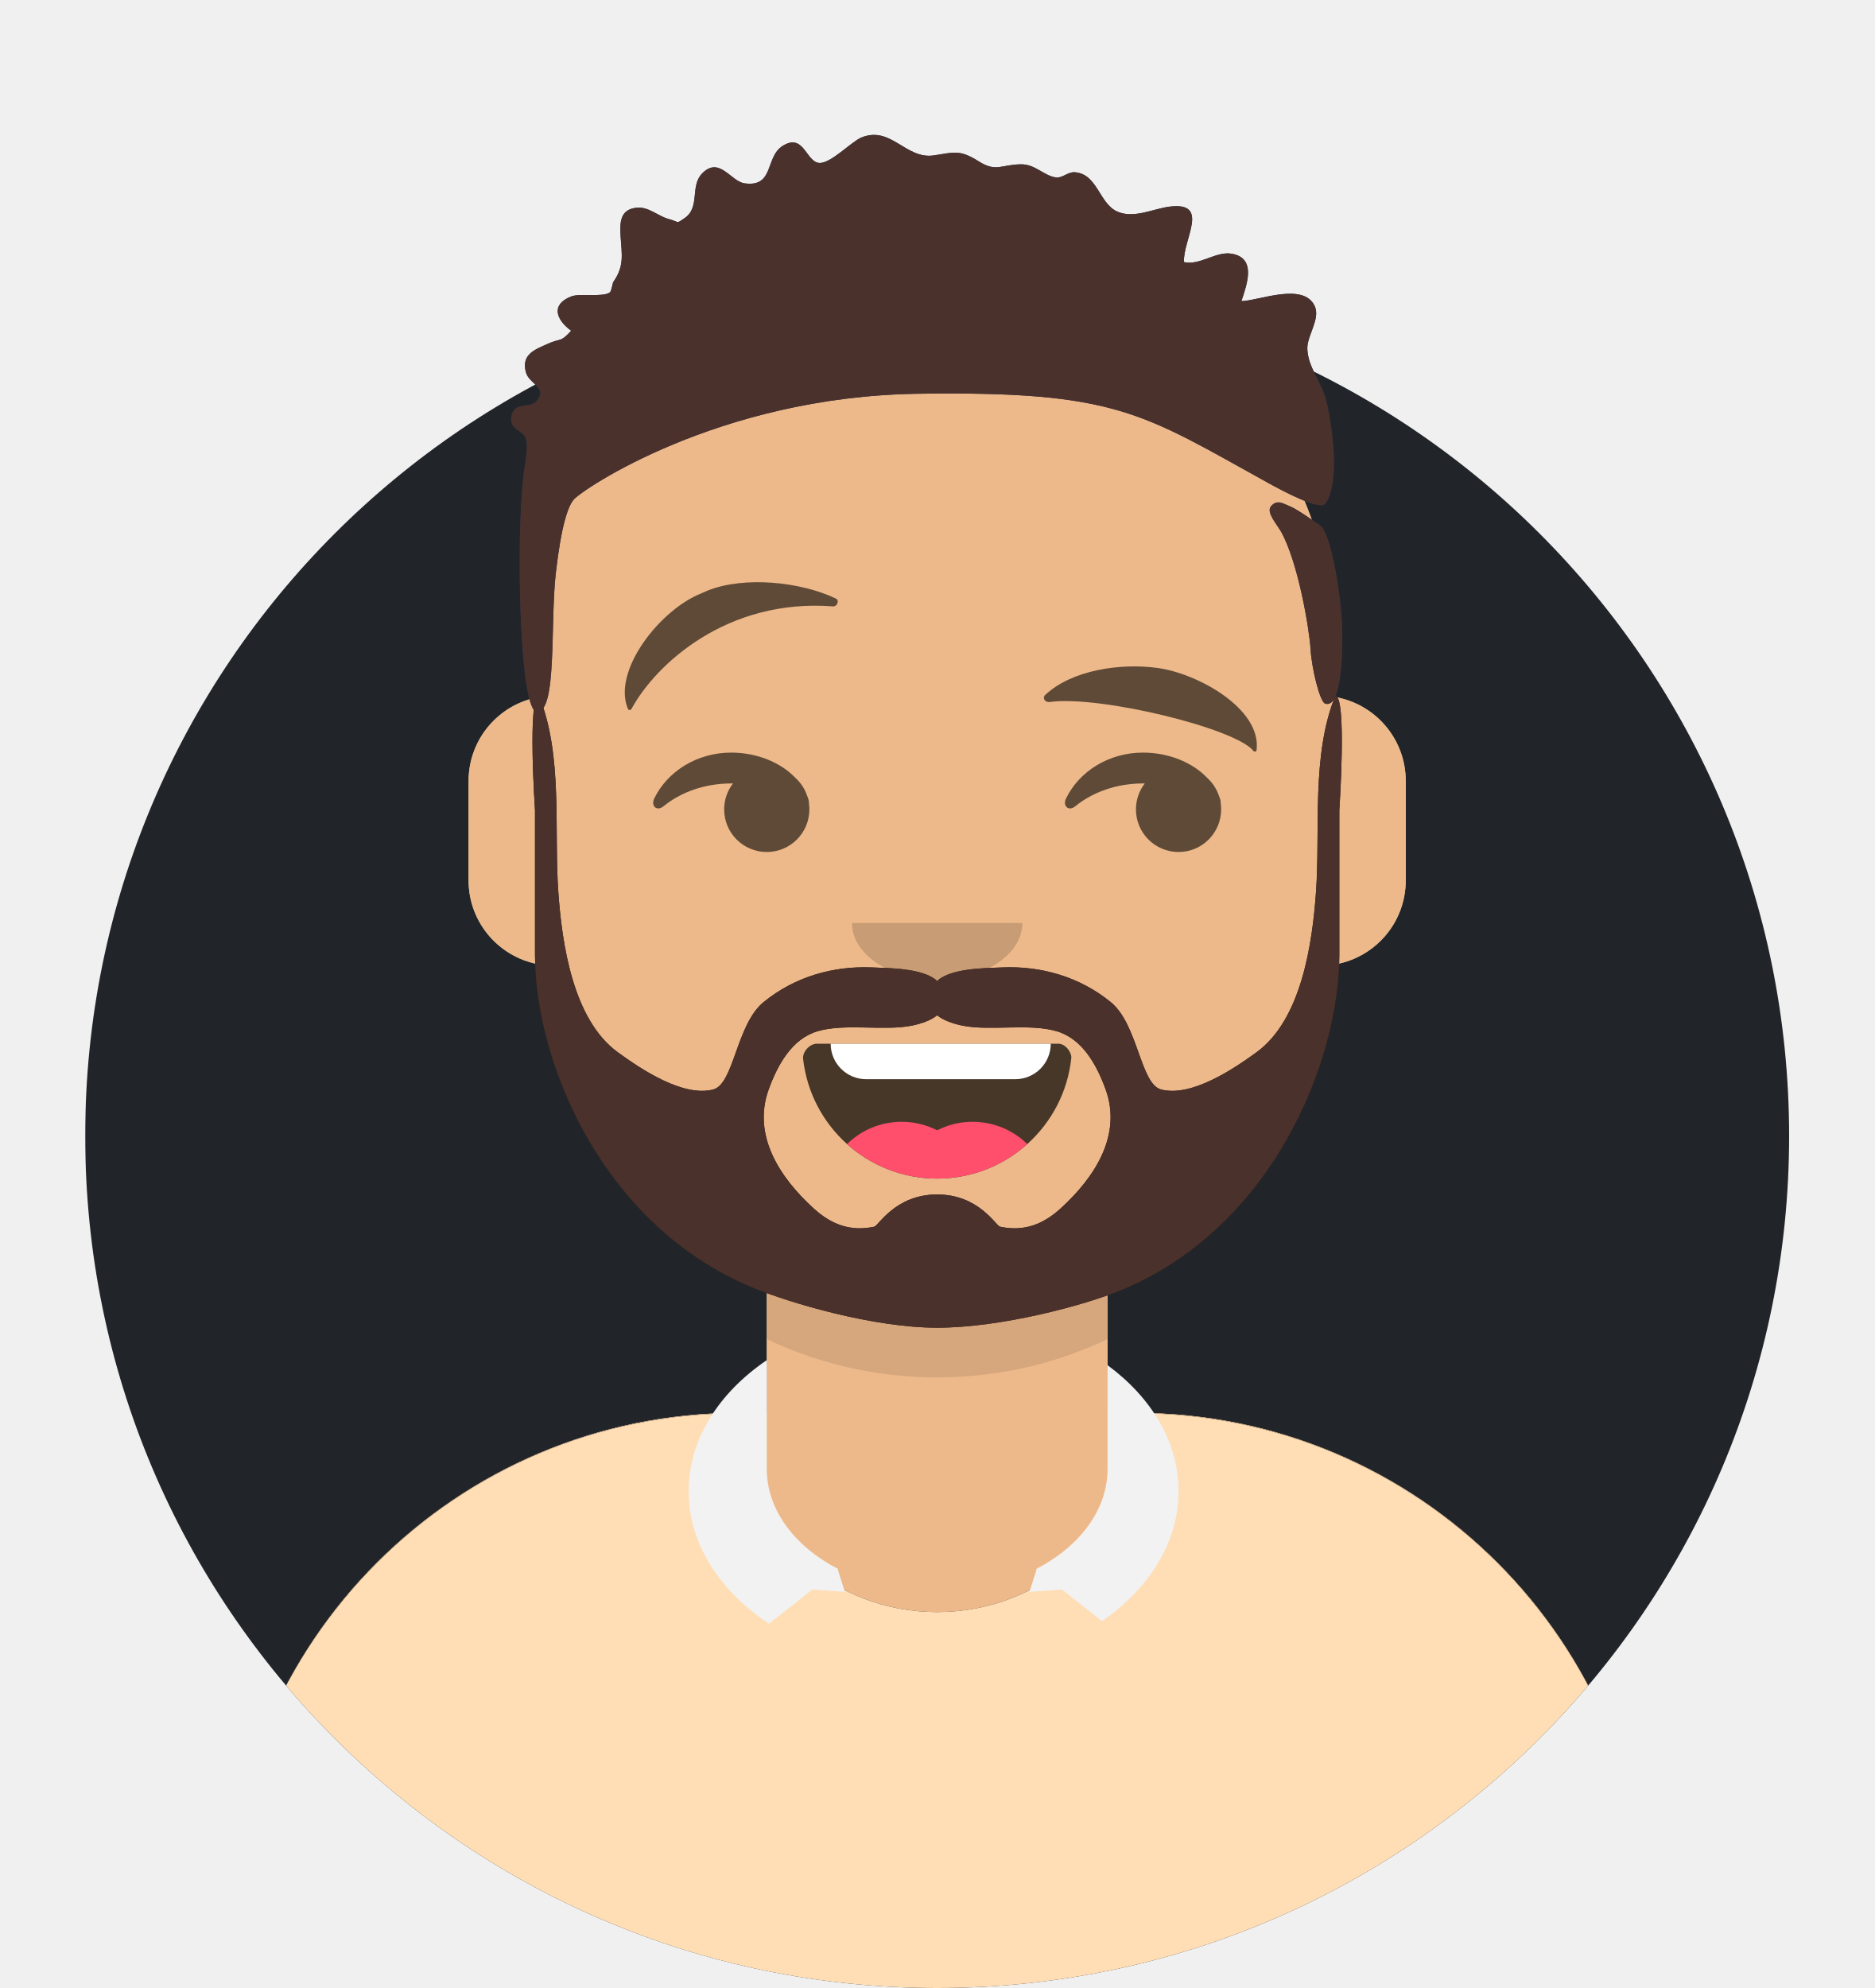
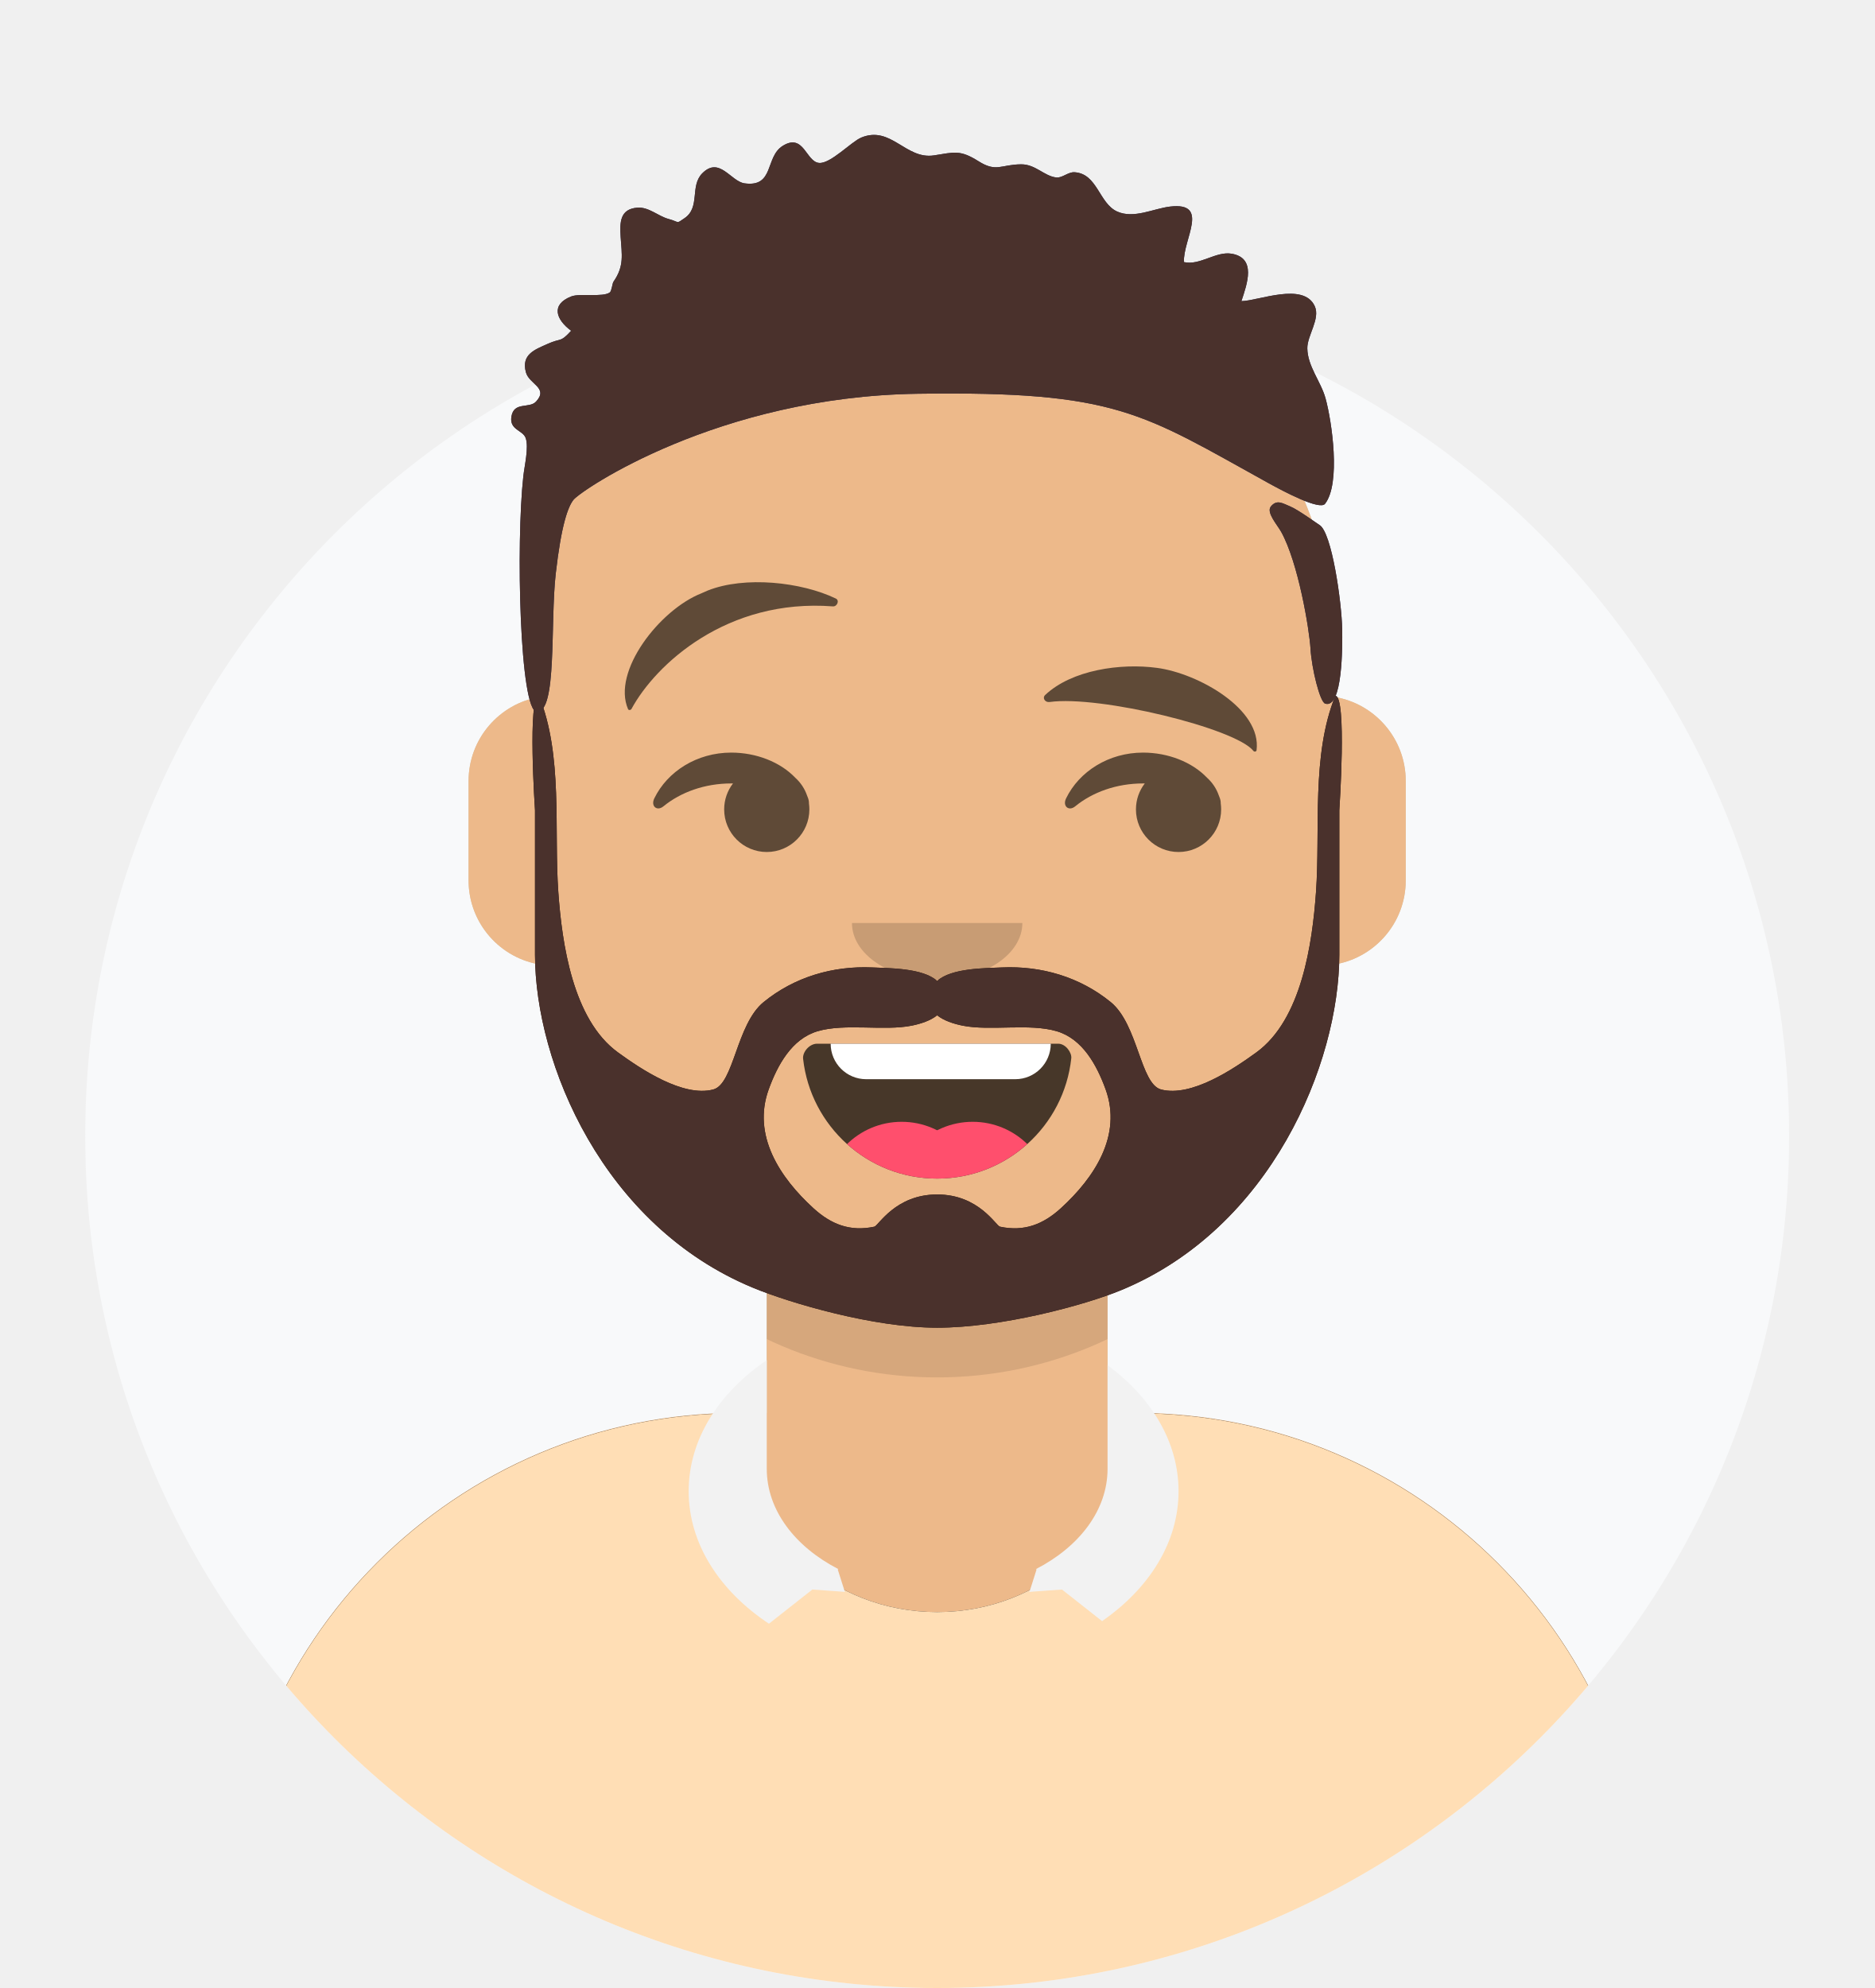
<svg xmlns="http://www.w3.org/2000/svg" xmlns:xlink="http://www.w3.org/1999/xlink" width="264px" height="280px" viewBox="0 0 264 280" version="1.1">
  <defs>
    <circle id="react-path-1" cx="120" cy="120" r="120" />
    <path d="M12,160 C12,226.274 65.726,280 132,280 C198.274,280 252,226.274 252,160 L264,160 L264,-1.42108547e-14 L-3.19744231e-14,-1.42108547e-14 L-3.19744231e-14,160 L12,160 Z" id="react-path-2" />
    <path d="M124,144.611 L124,163 L128,163 L128,163 C167.765,163 200,195.235 200,235 L200,244 L0,244 L0,235 C-4.86974701e-15,195.235 32.235,163 72,163 L72,163 L76,163 L76,144.611 C58.763,136.422 46.372,119.687 44.305,99.881 C38.48,99.058 34,94.052 34,88 L34,74 C34,68.054 38.325,63.118 44,62.166 L44,56 L44,56 C44,25.072 69.072,5.68137151e-15 100,0 L100,0 L100,0 C130.928,-5.68137151e-15 156,25.072 156,56 L156,62.166 C161.675,63.118 166,68.054 166,74 L166,88 C166,94.052 161.52,99.058 155.695,99.881 C153.628,119.687 141.237,136.422 124,144.611 Z" id="react-path-3" />
  </defs>
  <g id="Avataaar" stroke="none" stroke-width="1" fill="none" fill-rule="evenodd">
    <g transform="translate(-825, -1100)" id="Avataaar/Circle">
      <g transform="translate(825, 1100)">
        <g id="Circle" stroke-width="1" fill-rule="evenodd" transform="translate(12, 40)">
          <mask id="react-mask-4" fill="white">
            <use xlink:href="#react-path-1" />
          </mask>
          <use id="Circle-Background" fill="none" xlink:href="#react-path-1" />
-           <g id="Color/Palette/Blue-01" mask="url(#react-mask-4)" fill="#212529">
+           <g id="Color/Palette/Blue-01" mask="url(#react-mask-4)" fill="#f8f9fa">
            <rect id="🖍Color" x="0" y="0" width="240" height="240" />
          </g>
        </g>
        <mask id="react-mask-5" fill="white">
          <use xlink:href="#react-path-2" />
        </mask>
        <g id="Mask" />
        <g id="Avataaar" stroke-width="1" fill-rule="evenodd" mask="url(#react-mask-5)">
          <g id="Body" transform="translate(32, 36)">
            <mask id="react-mask-6" fill="white">
              <use xlink:href="#react-path-3" />
            </mask>
            <use fill="#D0C6AC" xlink:href="#react-path-3" />
            <g id="Skin/👶🏽-03-Brown" mask="url(#react-mask-6)" fill="#EDB98A">
              <g transform="translate(0, 0)" id="Color">
                <rect x="0" y="0" width="264" height="280" />
              </g>
            </g>
            <path d="M156,79 L156,102 C156,132.928 130.928,158 100,158 C69.072,158 44,132.928 44,102 L44,79 L44,94 C44,124.928 69.072,150 100,150 C130.928,150 156,124.928 156,94 L156,79 Z" id="Neck-Shadow" fill-opacity="0.1" fill="#000000" mask="url(#react-mask-6)" />
          </g>
          <g id="Clothing/Collar-+-Sweater" transform="translate(0, 170)">
            <defs>
              <path d="M105.192,29.052 L104,29.052 L104,29.052 C64.235,29.052 32,61.287 32,101.052 L32,110 L232,110 L232,101.052 C232,61.287 199.765,29.052 160,29.052 L160,29.052 L158.808,29.052 C158.935,30.035 159,31.036 159,32.052 C159,45.859 146.912,57.052 132,57.052 C117.088,57.052 105,45.859 105,32.052 C105,31.036 105.065,30.035 105.192,29.052 Z" id="react-path-67" />
            </defs>
            <mask id="react-mask-68" fill="white">
              <use xlink:href="#react-path-67" />
            </mask>
            <use id="Clothes" fill="#212529" fill-rule="evenodd" xlink:href="#react-path-67" />
            <g id="Color/Palette/Gray-01" mask="url(#react-mask-68)" fill-rule="evenodd" fill="#FFDEB5">
              <rect id="🖍Color" x="0" y="0" width="264" height="110" />
            </g>
            <path d="M156,22.279 C162.182,26.835 166,33.106 166,40.028 C166,47.233 161.863,53.733 155.229,58.327 L149.579,53.876 L145,54.208 L146,51.057 L145.922,50.996 C152.022,47.853 156,42.7 156,36.877 L156,22.279 Z M108,21.571 C101.233,26.174 97,32.74 97,40.028 C97,47.426 101.362,54.08 108.308,58.692 L114.421,53.876 L119,54.208 L118,51.057 L118.078,50.996 C111.978,47.853 108,42.7 108,36.877 L108,21.571 Z" id="Collar" fill="#F2F2F2" fill-rule="evenodd" />
          </g>
          <g id="Face" transform="translate(76, 82)" fill="#000000">
            <g id="Mouth/Smile" transform="translate(2, 52)">
              <defs>
                <path d="M35.118,15.128 C36.176,24.62 44.226,32 54,32 C63.804,32 71.874,24.574 72.892,15.04 C72.974,14.273 72.117,13 71.043,13 C56.149,13 44.738,13 37.087,13 C36.007,13 35.012,14.178 35.118,15.128 Z" id="react-path-115" />
              </defs>
              <mask id="react-mask-116" fill="white">
                <use xlink:href="#react-path-115" />
              </mask>
              <use id="Mouth" fill-opacity="0.7" fill="#000000" fill-rule="evenodd" xlink:href="#react-path-115" />
              <rect id="Teeth" fill="#FFFFFF" fill-rule="evenodd" mask="url(#react-mask-116)" x="39" y="2" width="31" height="16" rx="5" />
              <g id="Tongue" stroke-width="1" fill-rule="evenodd" mask="url(#react-mask-116)" fill="#FF4F6D">
                <g transform="translate(38, 24)">
                  <circle cx="11" cy="11" r="11" />
                  <circle cx="21" cy="11" r="11" />
                </g>
              </g>
            </g>
            <g id="Nose/Default" transform="translate(28, 40)" fill-opacity="0.16">
              <path d="M16,8 C16,12.418 21.373,16 28,16 L28,16 C34.627,16 40,12.418 40,8" id="Nose" />
            </g>
            <g id="Eyes/Side-😒" transform="translate(0, 8)" fill-opacity="0.6">
              <path d="M27.241,20.346 C26.463,21.357 26,22.625 26,24 C26,27.314 28.686,30 32,30 C35.314,30 38,27.314 38,24 C38,23.71 37.979,23.424 37.94,23.145 C37.947,22.923 37.91,22.671 37.815,22.407 C37.77,22.281 37.722,22.157 37.671,22.035 C37.337,21.072 36.765,20.22 36.025,19.551 C33.899,17.317 30.506,16 26.998,16 C22.164,16 18.007,18.649 16.16,22.447 C15.62,23.558 16.547,24.3 17.438,23.572 C19.874,21.579 23.257,20.344 26.998,20.344 C27.079,20.344 27.16,20.344 27.241,20.346 Z" id="Eye" />
              <path d="M85.241,20.346 C84.463,21.357 84,22.625 84,24 C84,27.314 86.686,30 90,30 C93.314,30 96,27.314 96,24 C96,23.71 95.979,23.424 95.94,23.145 C95.947,22.923 95.91,22.671 95.815,22.407 C95.77,22.281 95.722,22.157 95.671,22.035 C95.337,21.072 94.765,20.22 94.025,19.551 C91.899,17.317 88.506,16 84.998,16 C80.164,16 76.007,18.649 74.16,22.447 C73.62,23.558 74.547,24.3 75.438,23.572 C77.874,21.579 81.257,20.344 84.998,20.344 C85.079,20.344 85.16,20.344 85.241,20.346 Z" id="Eye" />
            </g>
            <g id="Eyebrow/Natural/Up-Down-Natural" fill-opacity="0.6">
              <path d="M22.766,1.578 L23.677,1.176 C28.919,-0.905 36.865,-0.033 41.723,2.299 C42.29,2.571 41.902,3.452 41.321,3.407 C26.402,2.256 16.358,11.553 12.946,17.847 C12.845,18.034 12.539,18.055 12.464,17.881 C10.156,12.562 16.913,3.896 22.766,1.578 Z" id="Eye-Browse-Reddit" />
              <path d="M86.535,12.025 C92.342,12.293 101.73,16.512 101.488,22.368 C101.48,22.56 101.199,22.644 101.061,22.497 C98.306,19.537 78.746,16.547 71.856,18.132 C71.226,18.277 70.747,17.655 71.146,17.206 C74.568,13.357 81.333,11.779 86.535,12.025 Z" id="Eyebrow" transform="translate(86.24651, 17.28591) rotate(5) translate(-86.24651, -17.28591) " />
            </g>
          </g>
          <g id="Top" stroke-width="1" fill-rule="evenodd">
            <defs>
              <rect id="react-path-27" x="0" y="0" width="264" height="280" />
              <path d="M65.18,77.737 C67.363,76.105 80.407,75.479 82.758,74.089 C83.492,73.655 84.061,73.216 84.5,72.78 C84.939,73.216 85.509,73.655 86.242,74.089 C88.593,75.479 101.637,76.105 103.82,77.737 C106.03,79.391 107.644,83.185 107.467,86.151 C107.255,89.71 103.361,98.203 93.672,99.181 C91.558,96.828 88.237,95.31 84.5,95.31 C80.763,95.31 77.442,96.828 75.328,99.181 C65.639,98.203 61.745,89.71 61.533,86.151 C61.357,83.185 62.97,79.391 65.18,77.737 M103.142,94.906 C103.143,94.906 103.145,94.905 103.146,94.905 C103.144,94.905 103.143,94.906 103.142,94.906 M65.845,94.901 C65.849,94.903 65.857,94.906 65.862,94.908 C65.857,94.906 65.851,94.903 65.845,94.901 M144.863,55.985 C144.474,50.03 143.278,44.152 142.234,38.286 C141.953,36.707 140.424,26 139.735,26 C139.502,35.109 138.702,44.08 137.67,53.139 C137.361,55.848 137.038,58.556 136.825,61.274 C136.654,63.47 136.96,66.122 136.428,68.246 C135.749,70.952 132.348,73.478 129.703,74.411 C123.103,76.737 117.598,67.108 111.961,64.291 C104.643,60.635 92.064,59.764 84.582,64.53 C76.936,59.764 64.357,60.635 57.039,64.291 C51.402,67.108 45.897,76.737 39.297,74.411 C36.652,73.478 33.25,70.952 32.572,68.246 C32.04,66.122 32.346,63.47 32.175,61.274 C31.962,58.556 31.639,55.848 31.33,53.139 C30.298,44.08 29.497,35.109 29.265,26 C28.576,26 27.047,36.707 26.766,38.286 C25.722,44.152 24.526,50.03 24.138,55.985 C23.739,62.105 24.215,68.167 25.47,74.163 C26.069,77.028 26.769,79.876 27.519,82.704 C28.353,85.847 27.199,91.966 27.572,95.192 C28.279,101.296 31.154,113.2 34.383,118.451 C35.944,120.989 37.773,122.574 39.816,124.619 C41.783,126.588 42.604,129.64 44.726,131.737 C48.682,135.645 54.446,137.971 60.366,138.543 C65.677,143.05 74.506,146 84.5,146 C94.495,146 103.323,143.05 108.635,138.543 C114.554,137.971 120.318,135.645 124.274,131.737 C126.396,129.64 127.217,126.588 129.184,124.619 C131.226,122.574 133.056,120.989 134.617,118.451 C137.846,113.2 140.721,101.296 141.428,95.192 C141.801,91.966 140.647,85.847 141.481,82.704 C142.232,79.876 142.931,77.028 143.531,74.163 C144.785,68.167 145.261,62.105 144.863,55.985 Z" id="react-path-28" />
              <path d="M185.832,73.929 C187.589,74.917 188.98,84.828 189.048,88.618 C189.09,90.956 189.127,99.874 186.654,99.103 C185.901,98.868 184.752,94.147 184.588,91.384 C184.425,88.621 182.855,79.22 180.447,74.895 C179.896,73.906 178.321,72.171 179.002,71.335 C179.846,70.298 180.666,70.9 181.697,71.315 C182.812,71.764 185.634,73.818 185.832,73.929 Z M186.637,70.957 C185.891,71.919 180.796,69.218 178.671,68.044 C160.826,58.184 157.362,55.049 129.246,55.458 C101.13,55.867 81.867,69.04 80.784,70.387 C80.03,71.325 79.068,73.828 78.276,80.801 C77.485,87.773 78.495,100.278 75.63,100.263 C73.192,100.25 72.661,76.477 73.714,67.046 C73.875,65.598 74.498,63.008 74.047,61.706 C73.653,60.568 71.725,60.571 72.033,58.675 C72.383,56.517 74.558,57.589 75.506,56.557 C77.301,54.603 74.532,54.14 74.073,52.431 C73.391,49.889 75.363,49.234 77.14,48.431 C79.106,47.544 78.85,48.323 80.446,46.585 C78.315,45.022 77.544,42.894 80.462,41.752 C81.702,41.267 84.927,41.909 85.898,41.18 C86.151,40.99 86.251,39.901 86.407,39.678 C87.958,37.459 87.576,35.853 87.418,33.362 C87.289,31.324 87.306,29.453 89.747,29.25 C91.375,29.114 92.699,30.444 94.158,30.836 C95.777,31.271 95.169,31.588 96.437,30.715 C98.663,29.182 97.148,26.194 98.913,24.412 C101.336,21.966 102.924,25.551 104.869,25.822 C109.091,26.41 107.736,22.122 110.236,20.55 C113.224,18.674 113.513,22.801 115.379,22.948 C116.996,23.075 119.908,19.955 121.317,19.373 C125.5,17.647 127.572,22.504 131.554,21.884 C134.443,21.435 135.223,21.068 137.831,22.712 C140.362,24.307 140.963,23.166 143.829,23.144 C145.854,23.128 147.094,24.82 148.788,24.997 C149.632,25.085 150.441,24.205 151.348,24.26 C154.585,24.457 154.79,28.643 157.362,29.796 C159.712,30.849 162.474,29.369 164.807,29.095 C170.497,28.428 166.6,33.743 166.761,36.915 C168.994,37.436 171.262,35.351 173.485,35.735 C176.987,36.339 175.665,39.968 174.853,42.414 C177.28,42.371 183.613,39.678 185.185,43.122 C185.995,44.898 184.107,47.269 184.138,49.074 C184.181,51.616 186.049,53.719 186.709,56.124 C187.601,59.371 188.872,68.074 186.637,70.957 Z" id="react-path-29" />
            </defs>
            <mask id="react-mask-26" fill="white">
              <use xlink:href="#react-path-27" />
            </mask>
            <g id="Mask" />
            <g id="Top/Short-Hair/Dreads-01" mask="url(#react-mask-26)">
              <g transform="translate(-1, 0)">
                <g id="Facial-Hair/Beard-Light" transform="translate(49, 72)">
                  <defs>
                    <path d="M101.428,98.169 C98.915,100.463 96.237,101.494 92.853,100.773 C92.271,100.649 89.896,96.235 84,96.235 C78.103,96.235 75.729,100.649 75.147,100.773 C71.762,101.494 69.085,100.463 66.571,98.169 C61.846,93.856 57.917,87.908 60.278,81.419 C61.508,78.037 63.51,74.324 67.151,73.246 C71.038,72.096 76.497,73.244 80.415,72.458 C81.684,72.204 83.071,71.751 84,71 C84.929,71.751 86.316,72.204 87.585,72.458 C91.503,73.244 96.961,72.096 100.849,73.246 C104.49,74.324 106.491,78.037 107.722,81.419 C110.083,87.908 106.154,93.856 101.428,98.169 M140.081,26 C136.671,34.4 137.988,44.858 137.357,53.676 C136.844,60.843 135.337,71.586 128.973,76.215 C125.718,78.582 119.794,82.56 115.542,81.45 C112.615,80.686 112.302,72.29 108.455,69.147 C104.092,65.582 98.643,64.016 93.149,64.258 C90.779,64.362 85.984,64.337 84,66.16 C82.016,64.337 77.222,64.362 74.851,64.258 C69.357,64.016 63.908,65.582 59.545,69.147 C55.698,72.29 55.386,80.686 52.458,81.45 C48.206,82.56 42.282,78.582 39.027,76.215 C32.662,71.586 31.156,60.843 30.643,53.676 C30.012,44.858 31.329,34.4 27.919,26 C26.26,26 27.354,42.129 27.354,42.129 L27.354,62.485 C27.386,77.773 36.935,100.655 58.108,109.393 C63.286,111.53 75.015,115 84,115 C92.985,115 104.714,111.86 109.892,109.723 C131.065,100.986 140.614,77.773 140.646,62.485 L140.646,42.129 C140.646,42.129 141.74,26 140.081,26" id="react-path-48" />
                  </defs>
                  <mask id="react-mask-47" fill="white">
                    <use xlink:href="#react-path-48" />
                  </mask>
                  <use id="Lite-Beard" fill="#331B0C" fill-rule="evenodd" xlink:href="#react-path-48" />
                  <g id="Color/Hair/Brown" mask="url(#react-mask-47)" fill="#4A312C">
                    <g transform="translate(-32, 0)" id="Color">
                      <rect x="0" y="0" width="264" height="244" />
                    </g>
                  </g>
                </g>
                <g id="Hair" stroke-width="1" fill-rule="evenodd" transform="translate(1, 0)">
                  <mask id="react-mask-25" fill="white">
                    <use xlink:href="#react-path-29" />
                  </mask>
                  <use id="Dreads-With-Cut" fill="#2E3257" xlink:href="#react-path-29" />
                  <g id="Skin/👶🏽-03-Brown" mask="url(#react-mask-25)" fill="#4A312C">
                    <g transform="translate(0, 0) " id="Color">
                      <rect x="0" y="0" width="264" height="280" />
                    </g>
                  </g>
                </g>
              </g>
            </g>
          </g>
        </g>
      </g>
    </g>
  </g>
</svg>
